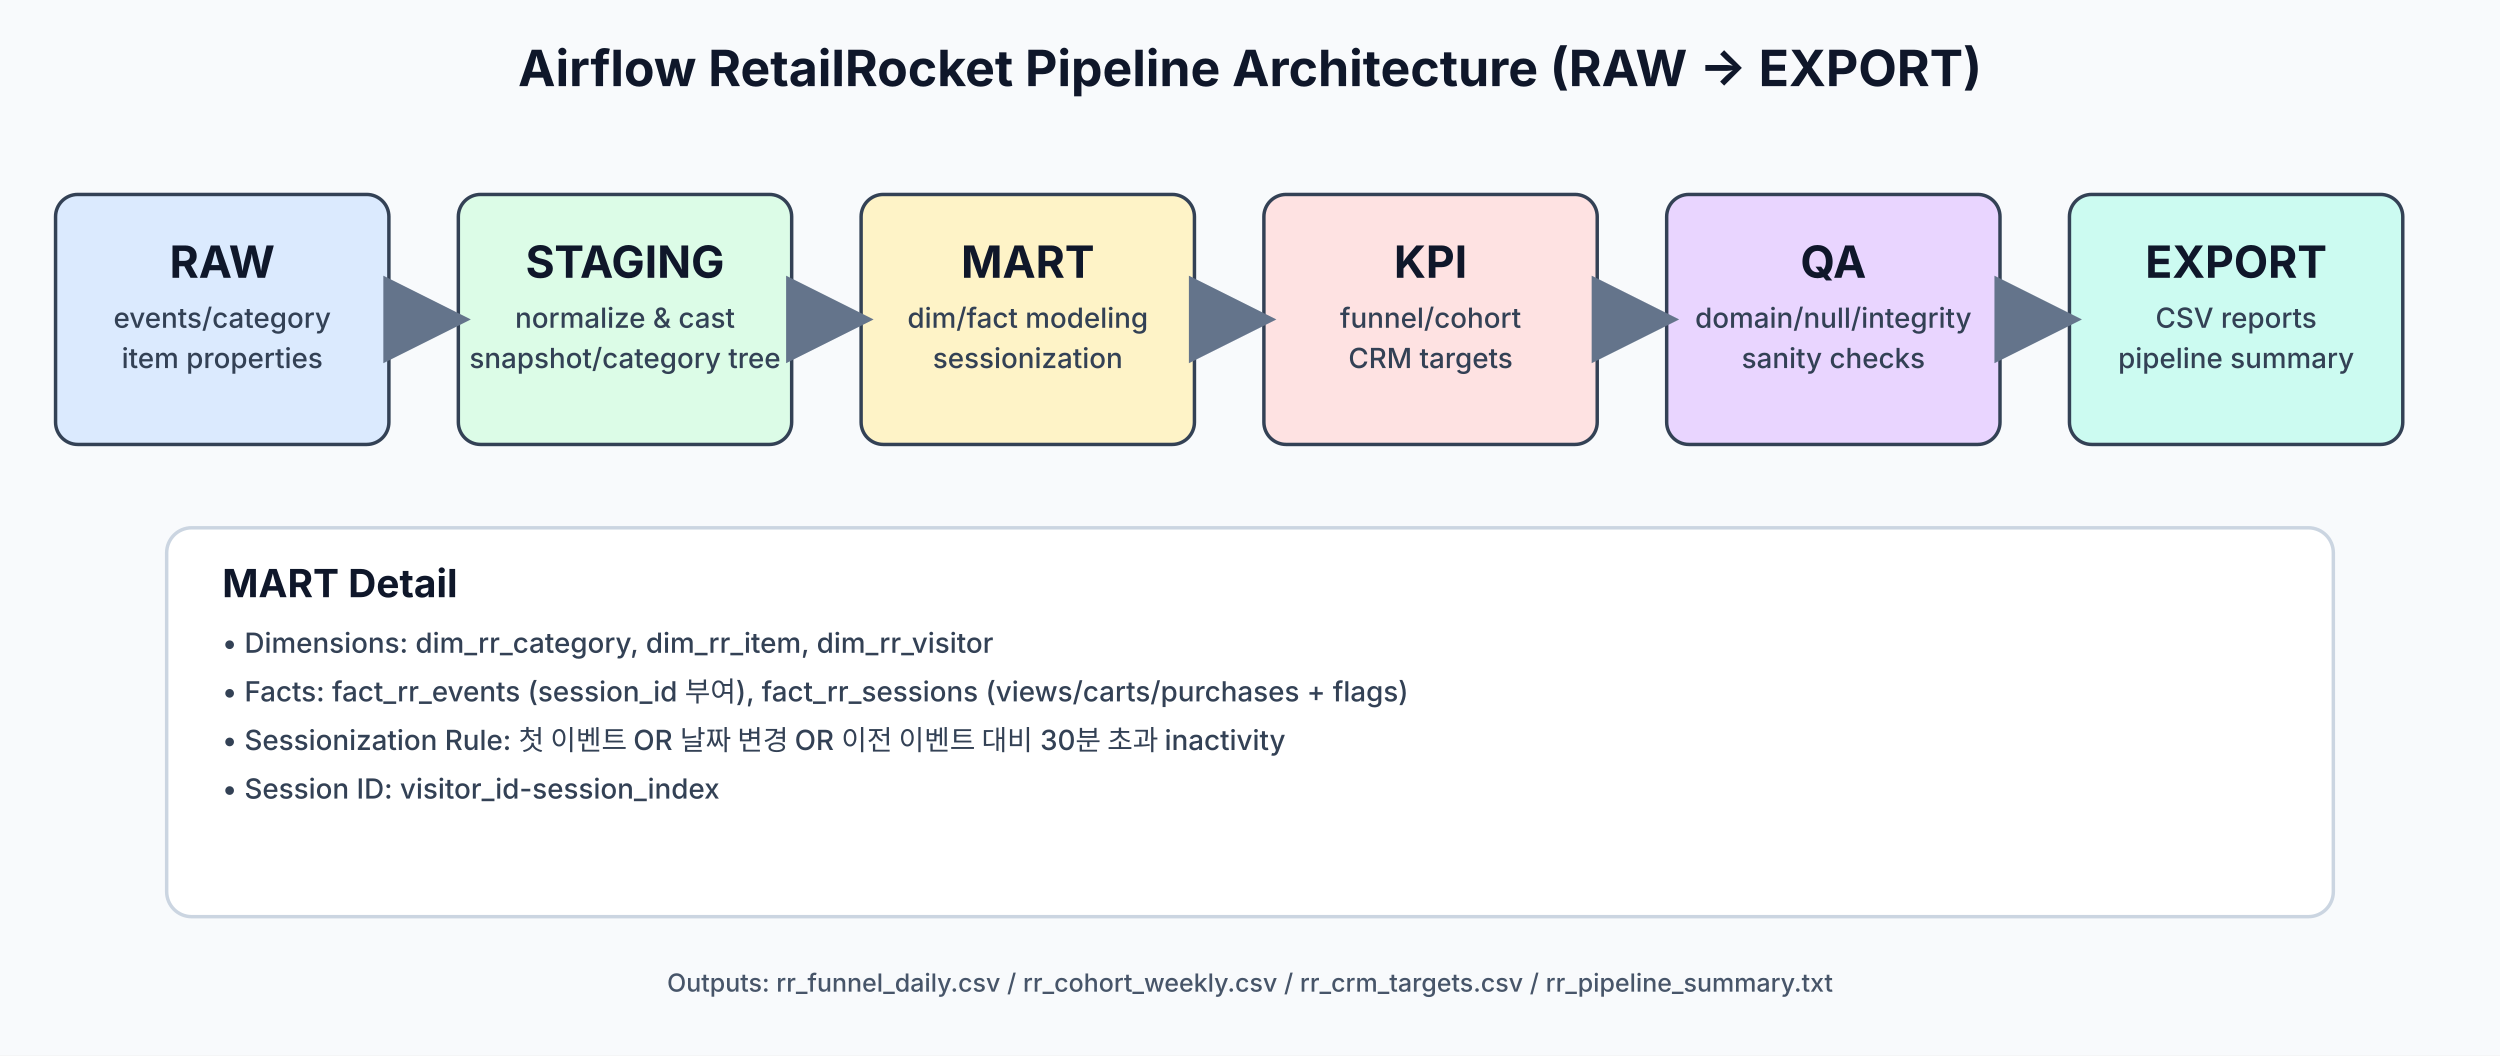
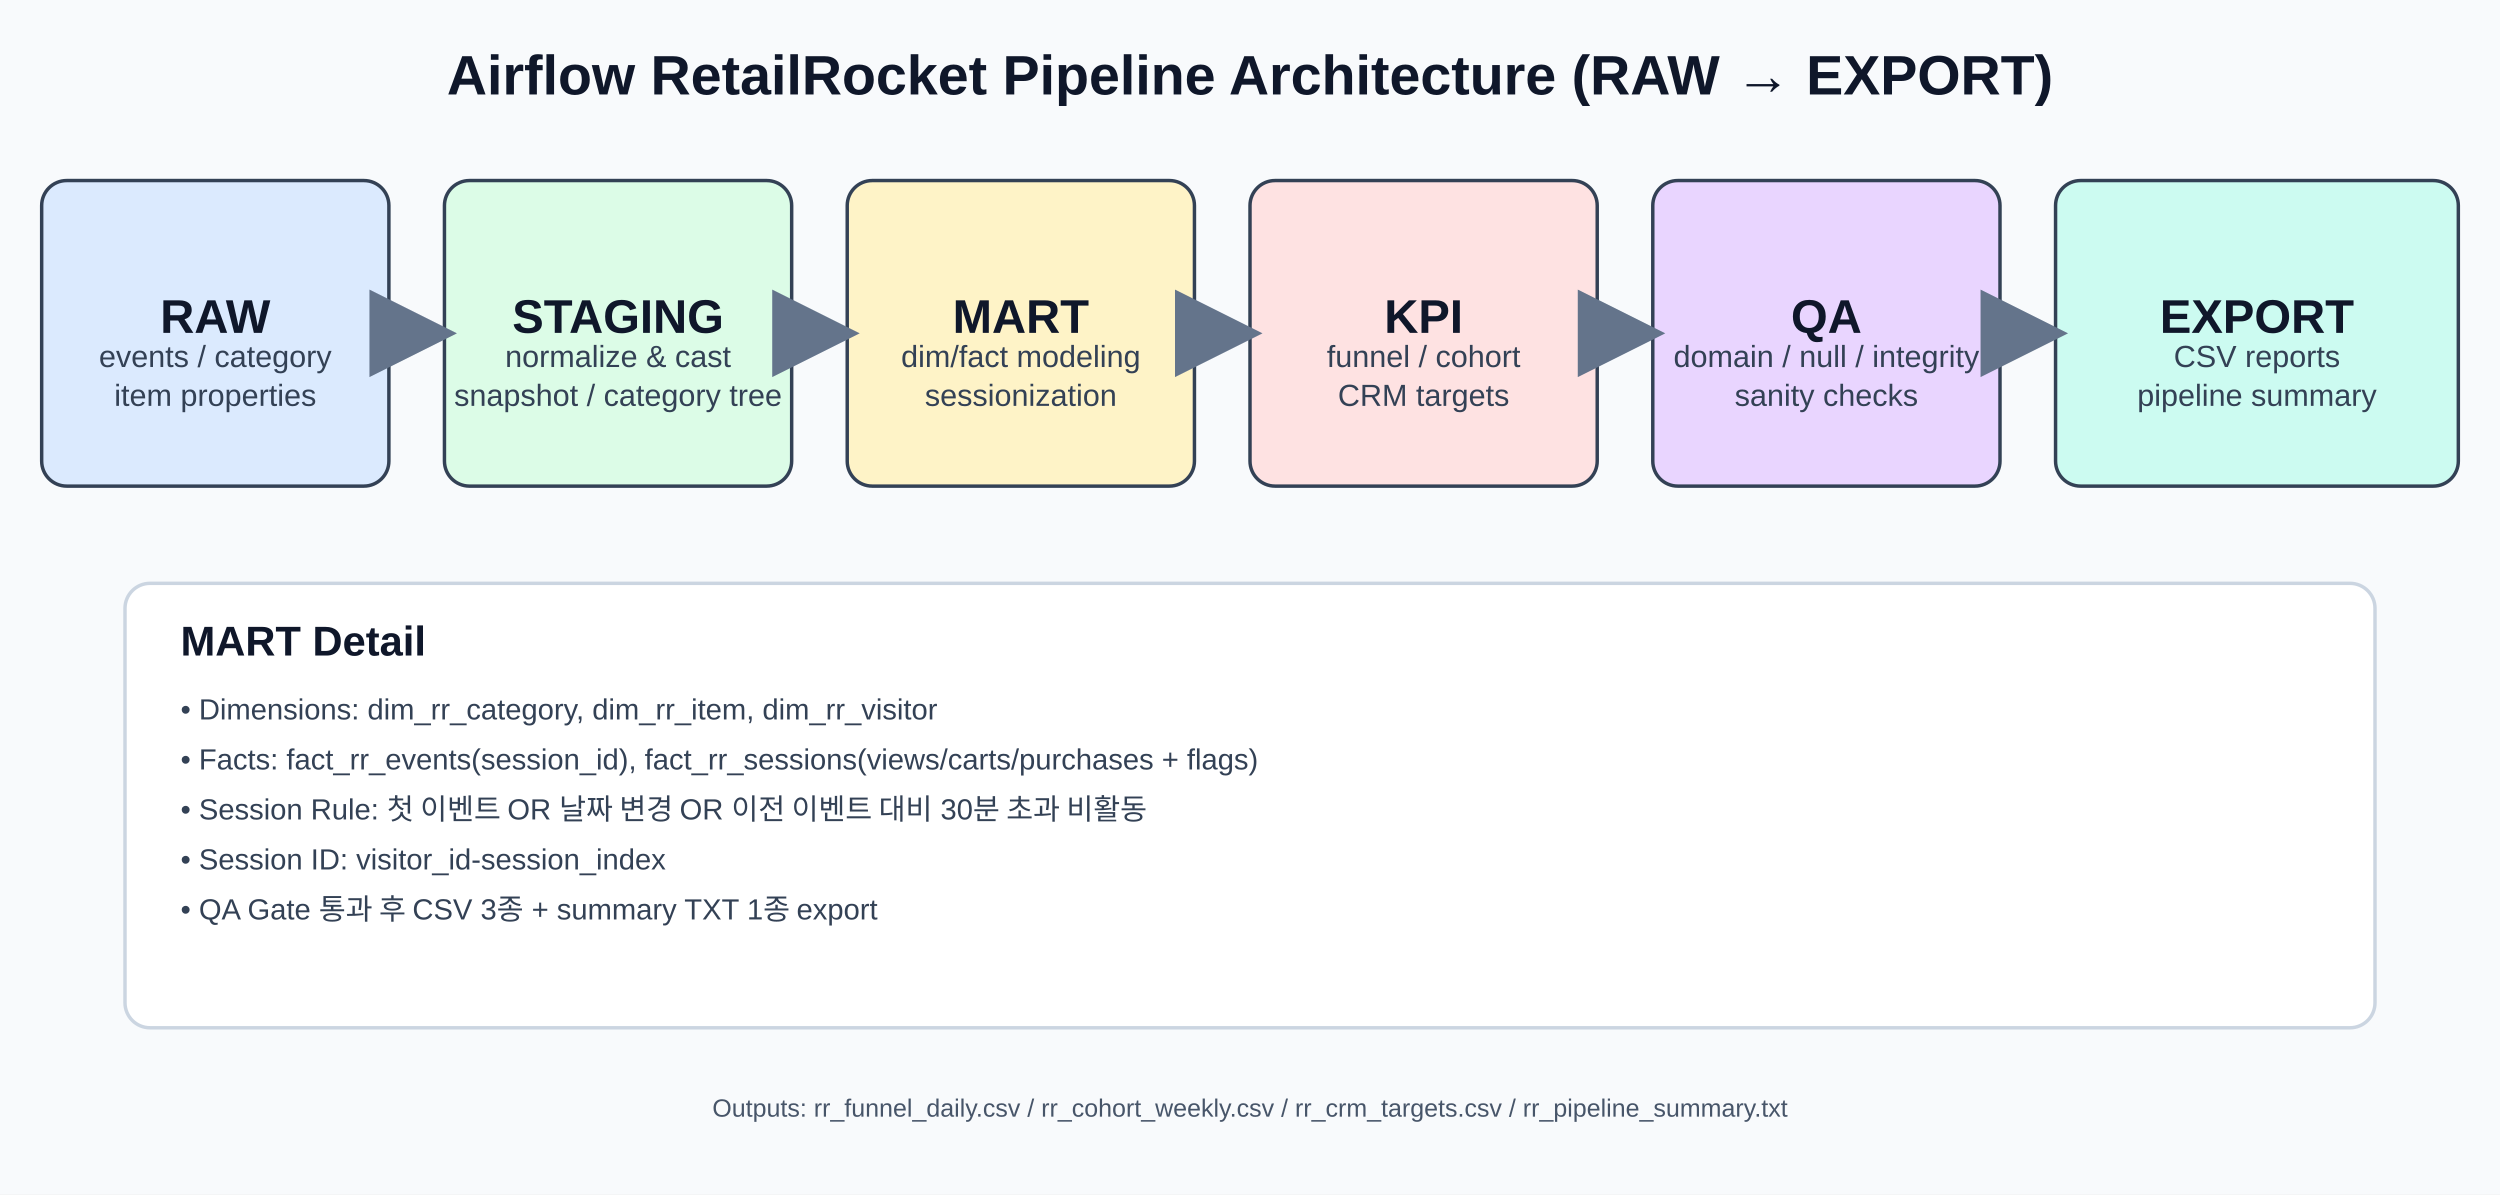
- <svg xmlns="http://www.w3.org/2000/svg" width="1800" height="760" viewBox="0 0 1800 760" fill="none">
+ <svg xmlns="http://www.w3.org/2000/svg" width="1800" height="860" viewBox="0 0 1800 860" fill="none">
  <defs>
    <style>
-       .title { font: 700 36px "Inter", "Pretendard", "Noto Sans KR", Arial, sans-serif; fill: #0f172a; }
-       .label { font: 700 32px "Inter", "Pretendard", "Noto Sans KR", Arial, sans-serif; fill: #0f172a; }
-       .sub { font: 550 20px "Inter", "Pretendard", "Noto Sans KR", Arial, sans-serif; fill: #334155; }
-       .noteHead { font: 700 28px "Inter", "Pretendard", "Noto Sans KR", Arial, sans-serif; fill: #0f172a; }
-       .noteLine { font: 500 20px "Inter", "Pretendard", "Noto Sans KR", Arial, sans-serif; fill: #334155; }
-       .footer { font: 500 18px "Inter", "Pretendard", "Noto Sans KR", Arial, sans-serif; fill: #475569; }
+       .title { font-family: "Pretendard", "Noto Sans KR", "Malgun Gothic", "Apple SD Gothic Neo", Arial, sans-serif; font-size: 40px; font-weight: 700; fill: #0f172a; }
+       .boxTitle { font-family: "Pretendard", "Noto Sans KR", "Malgun Gothic", "Apple SD Gothic Neo", Arial, sans-serif; font-size: 34px; font-weight: 700; fill: #0f172a; }
+       .boxSub { font-family: "Pretendard", "Noto Sans KR", "Malgun Gothic", "Apple SD Gothic Neo", Arial, sans-serif; font-size: 22px; font-weight: 500; fill: #334155; }
+       .panelTitle { font-family: "Pretendard", "Noto Sans KR", "Malgun Gothic", "Apple SD Gothic Neo", Arial, sans-serif; font-size: 30px; font-weight: 700; fill: #0f172a; }
+       .panelLine { font-family: "Pretendard", "Noto Sans KR", "Malgun Gothic", "Apple SD Gothic Neo", Arial, sans-serif; font-size: 21px; font-weight: 500; fill: #334155; }
+       .footer { font-family: "Pretendard", "Noto Sans KR", "Malgun Gothic", "Apple SD Gothic Neo", Arial, sans-serif; font-size: 18px; font-weight: 500; fill: #475569; }
    </style>
    <marker id="arrow" markerWidth="14" markerHeight="14" refX="12" refY="7" orient="auto">
      <path d="M0,0 L14,7 L0,14 z" fill="#64748b" />
    </marker>
  </defs>
-   <rect x="0" y="0" width="1800" height="760" fill="#f8fafc" />
-   <text x="900" y="62" text-anchor="middle" class="title">Airflow RetailRocket Pipeline Architecture (RAW → EXPORT)</text>
+   <rect x="0" y="0" width="1800" height="860" fill="#f8fafc" />
+   <text x="900" y="68" text-anchor="middle" class="title">Airflow RetailRocket Pipeline Architecture (RAW → EXPORT)</text>
  <g>
-     <rect x="40" y="140" rx="16" ry="16" width="240" height="180" fill="#dbeafe" stroke="#334155" stroke-width="2.5" />
-     <text x="160" y="200" text-anchor="middle" class="label">RAW</text>
-     <text x="160" y="236" text-anchor="middle" class="sub">events/category</text>
-     <text x="160" y="265" text-anchor="middle" class="sub">item properties</text>
+     <rect x="30" y="130" rx="18" ry="18" width="250" height="220" fill="#dbeafe" stroke="#334155" stroke-width="2.5" />
+     <text x="155" y="230" text-anchor="middle" dominant-baseline="middle" class="boxTitle">RAW</text>
+     <text x="155" y="258" text-anchor="middle" dominant-baseline="middle" class="boxSub">events / category</text>
+     <text x="155" y="286" text-anchor="middle" dominant-baseline="middle" class="boxSub">item properties</text>
  </g>
  <g>
-     <rect x="330" y="140" rx="16" ry="16" width="240" height="180" fill="#dcfce7" stroke="#334155" stroke-width="2.5" />
-     <text x="450" y="200" text-anchor="middle" class="label">STAGING</text>
-     <text x="450" y="236" text-anchor="middle" class="sub">normalize &amp; cast</text>
-     <text x="450" y="265" text-anchor="middle" class="sub">snapshot/category tree</text>
+     <rect x="320" y="130" rx="18" ry="18" width="250" height="220" fill="#dcfce7" stroke="#334155" stroke-width="2.5" />
+     <text x="445" y="230" text-anchor="middle" dominant-baseline="middle" class="boxTitle">STAGING</text>
+     <text x="445" y="258" text-anchor="middle" dominant-baseline="middle" class="boxSub">normalize &amp; cast</text>
+     <text x="445" y="286" text-anchor="middle" dominant-baseline="middle" class="boxSub">snapshot / category tree</text>
  </g>
  <g>
-     <rect x="620" y="140" rx="16" ry="16" width="240" height="180" fill="#fef3c7" stroke="#334155" stroke-width="2.5" />
-     <text x="740" y="200" text-anchor="middle" class="label">MART</text>
-     <text x="740" y="236" text-anchor="middle" class="sub">dim/fact modeling</text>
-     <text x="740" y="265" text-anchor="middle" class="sub">sessionization</text>
+     <rect x="610" y="130" rx="18" ry="18" width="250" height="220" fill="#fef3c7" stroke="#334155" stroke-width="2.5" />
+     <text x="735" y="230" text-anchor="middle" dominant-baseline="middle" class="boxTitle">MART</text>
+     <text x="735" y="258" text-anchor="middle" dominant-baseline="middle" class="boxSub">dim/fact modeling</text>
+     <text x="735" y="286" text-anchor="middle" dominant-baseline="middle" class="boxSub">sessionization</text>
  </g>
  <g>
-     <rect x="910" y="140" rx="16" ry="16" width="240" height="180" fill="#fee2e2" stroke="#334155" stroke-width="2.5" />
-     <text x="1030" y="200" text-anchor="middle" class="label">KPI</text>
-     <text x="1030" y="236" text-anchor="middle" class="sub">funnel/cohort</text>
-     <text x="1030" y="265" text-anchor="middle" class="sub">CRM targets</text>
+     <rect x="900" y="130" rx="18" ry="18" width="250" height="220" fill="#fee2e2" stroke="#334155" stroke-width="2.5" />
+     <text x="1025" y="230" text-anchor="middle" dominant-baseline="middle" class="boxTitle">KPI</text>
+     <text x="1025" y="258" text-anchor="middle" dominant-baseline="middle" class="boxSub">funnel / cohort</text>
+     <text x="1025" y="286" text-anchor="middle" dominant-baseline="middle" class="boxSub">CRM targets</text>
  </g>
  <g>
-     <rect x="1200" y="140" rx="16" ry="16" width="240" height="180" fill="#e9d5ff" stroke="#334155" stroke-width="2.5" />
-     <text x="1320" y="200" text-anchor="middle" class="label">QA</text>
-     <text x="1320" y="236" text-anchor="middle" class="sub">domain/null/integrity</text>
-     <text x="1320" y="265" text-anchor="middle" class="sub">sanity checks</text>
+     <rect x="1190" y="130" rx="18" ry="18" width="250" height="220" fill="#e9d5ff" stroke="#334155" stroke-width="2.5" />
+     <text x="1315" y="230" text-anchor="middle" dominant-baseline="middle" class="boxTitle">QA</text>
+     <text x="1315" y="258" text-anchor="middle" dominant-baseline="middle" class="boxSub">domain / null / integrity</text>
+     <text x="1315" y="286" text-anchor="middle" dominant-baseline="middle" class="boxSub">sanity checks</text>
  </g>
  <g>
-     <rect x="1490" y="140" rx="16" ry="16" width="240" height="180" fill="#ccfbf1" stroke="#334155" stroke-width="2.5" />
-     <text x="1610" y="200" text-anchor="middle" class="label">EXPORT</text>
-     <text x="1610" y="236" text-anchor="middle" class="sub">CSV reports</text>
-     <text x="1610" y="265" text-anchor="middle" class="sub">pipeline summary</text>
+     <rect x="1480" y="130" rx="18" ry="18" width="290" height="220" fill="#ccfbf1" stroke="#334155" stroke-width="2.5" />
+     <text x="1625" y="230" text-anchor="middle" dominant-baseline="middle" class="boxTitle">EXPORT</text>
+     <text x="1625" y="258" text-anchor="middle" dominant-baseline="middle" class="boxSub">CSV reports</text>
+     <text x="1625" y="286" text-anchor="middle" dominant-baseline="middle" class="boxSub">pipeline summary</text>
  </g>
-   <line x1="280" y1="230" x2="330" y2="230" stroke="#64748b" stroke-width="4.5" marker-end="url(#arrow)" />
-   <line x1="570" y1="230" x2="620" y2="230" stroke="#64748b" stroke-width="4.5" marker-end="url(#arrow)" />
-   <line x1="860" y1="230" x2="910" y2="230" stroke="#64748b" stroke-width="4.5" marker-end="url(#arrow)" />
-   <line x1="1150" y1="230" x2="1200" y2="230" stroke="#64748b" stroke-width="4.5" marker-end="url(#arrow)" />
-   <line x1="1440" y1="230" x2="1490" y2="230" stroke="#64748b" stroke-width="4.5" marker-end="url(#arrow)" />
-   <rect x="120" y="380" rx="18" ry="18" width="1560" height="280" fill="#ffffff" stroke="#cbd5e1" stroke-width="2.5" />
-   <text x="160" y="430" class="noteHead">MART Detail</text>
-   <text x="160" y="470" class="noteLine">• Dimensions: dim_rr_category, dim_rr_item, dim_rr_visitor</text>
-   <text x="160" y="505" class="noteLine">• Facts: fact_rr_events (session_id 부여), fact_rr_sessions (views/carts/purchases + flags)</text>
-   <text x="160" y="540" class="noteLine">• Sessionization Rule: 첫 이벤트 OR 날짜 변경 OR 이전 이벤트 대비 30분 초과 inactivity</text>
-   <text x="160" y="575" class="noteLine">• Session ID: visitor_id-session_index</text>
-   <text x="900" y="714" text-anchor="middle" class="footer">
+   <line x1="280" y1="240" x2="320" y2="240" stroke="#64748b" stroke-width="4.5" marker-end="url(#arrow)" />
+   <line x1="570" y1="240" x2="610" y2="240" stroke="#64748b" stroke-width="4.5" marker-end="url(#arrow)" />
+   <line x1="860" y1="240" x2="900" y2="240" stroke="#64748b" stroke-width="4.5" marker-end="url(#arrow)" />
+   <line x1="1150" y1="240" x2="1190" y2="240" stroke="#64748b" stroke-width="4.5" marker-end="url(#arrow)" />
+   <line x1="1440" y1="240" x2="1480" y2="240" stroke="#64748b" stroke-width="4.5" marker-end="url(#arrow)" />
+   <rect x="90" y="420" rx="18" ry="18" width="1620" height="320" fill="#ffffff" stroke="#cbd5e1" stroke-width="2.5" />
+   <text x="130" y="472" class="panelTitle">MART Detail</text>
+   <text x="130" y="518" class="panelLine">• Dimensions: dim_rr_category, dim_rr_item, dim_rr_visitor</text>
+   <text x="130" y="554" class="panelLine">• Facts: fact_rr_events(session_id), fact_rr_sessions(views/carts/purchases + flags)</text>
+   <text x="130" y="590" class="panelLine">• Session Rule: 첫 이벤트 OR 날짜 변경 OR 이전 이벤트 대비 30분 초과 비활동</text>
+   <text x="130" y="626" class="panelLine">• Session ID: visitor_id-session_index</text>
+   <text x="130" y="662" class="panelLine">• QA Gate 통과 후 CSV 3종 + summary TXT 1종 export</text>
+   <text x="900" y="804" text-anchor="middle" class="footer">
    Outputs: rr_funnel_daily.csv / rr_cohort_weekly.csv / rr_crm_targets.csv / rr_pipeline_summary.txt
  </text>
</svg>
